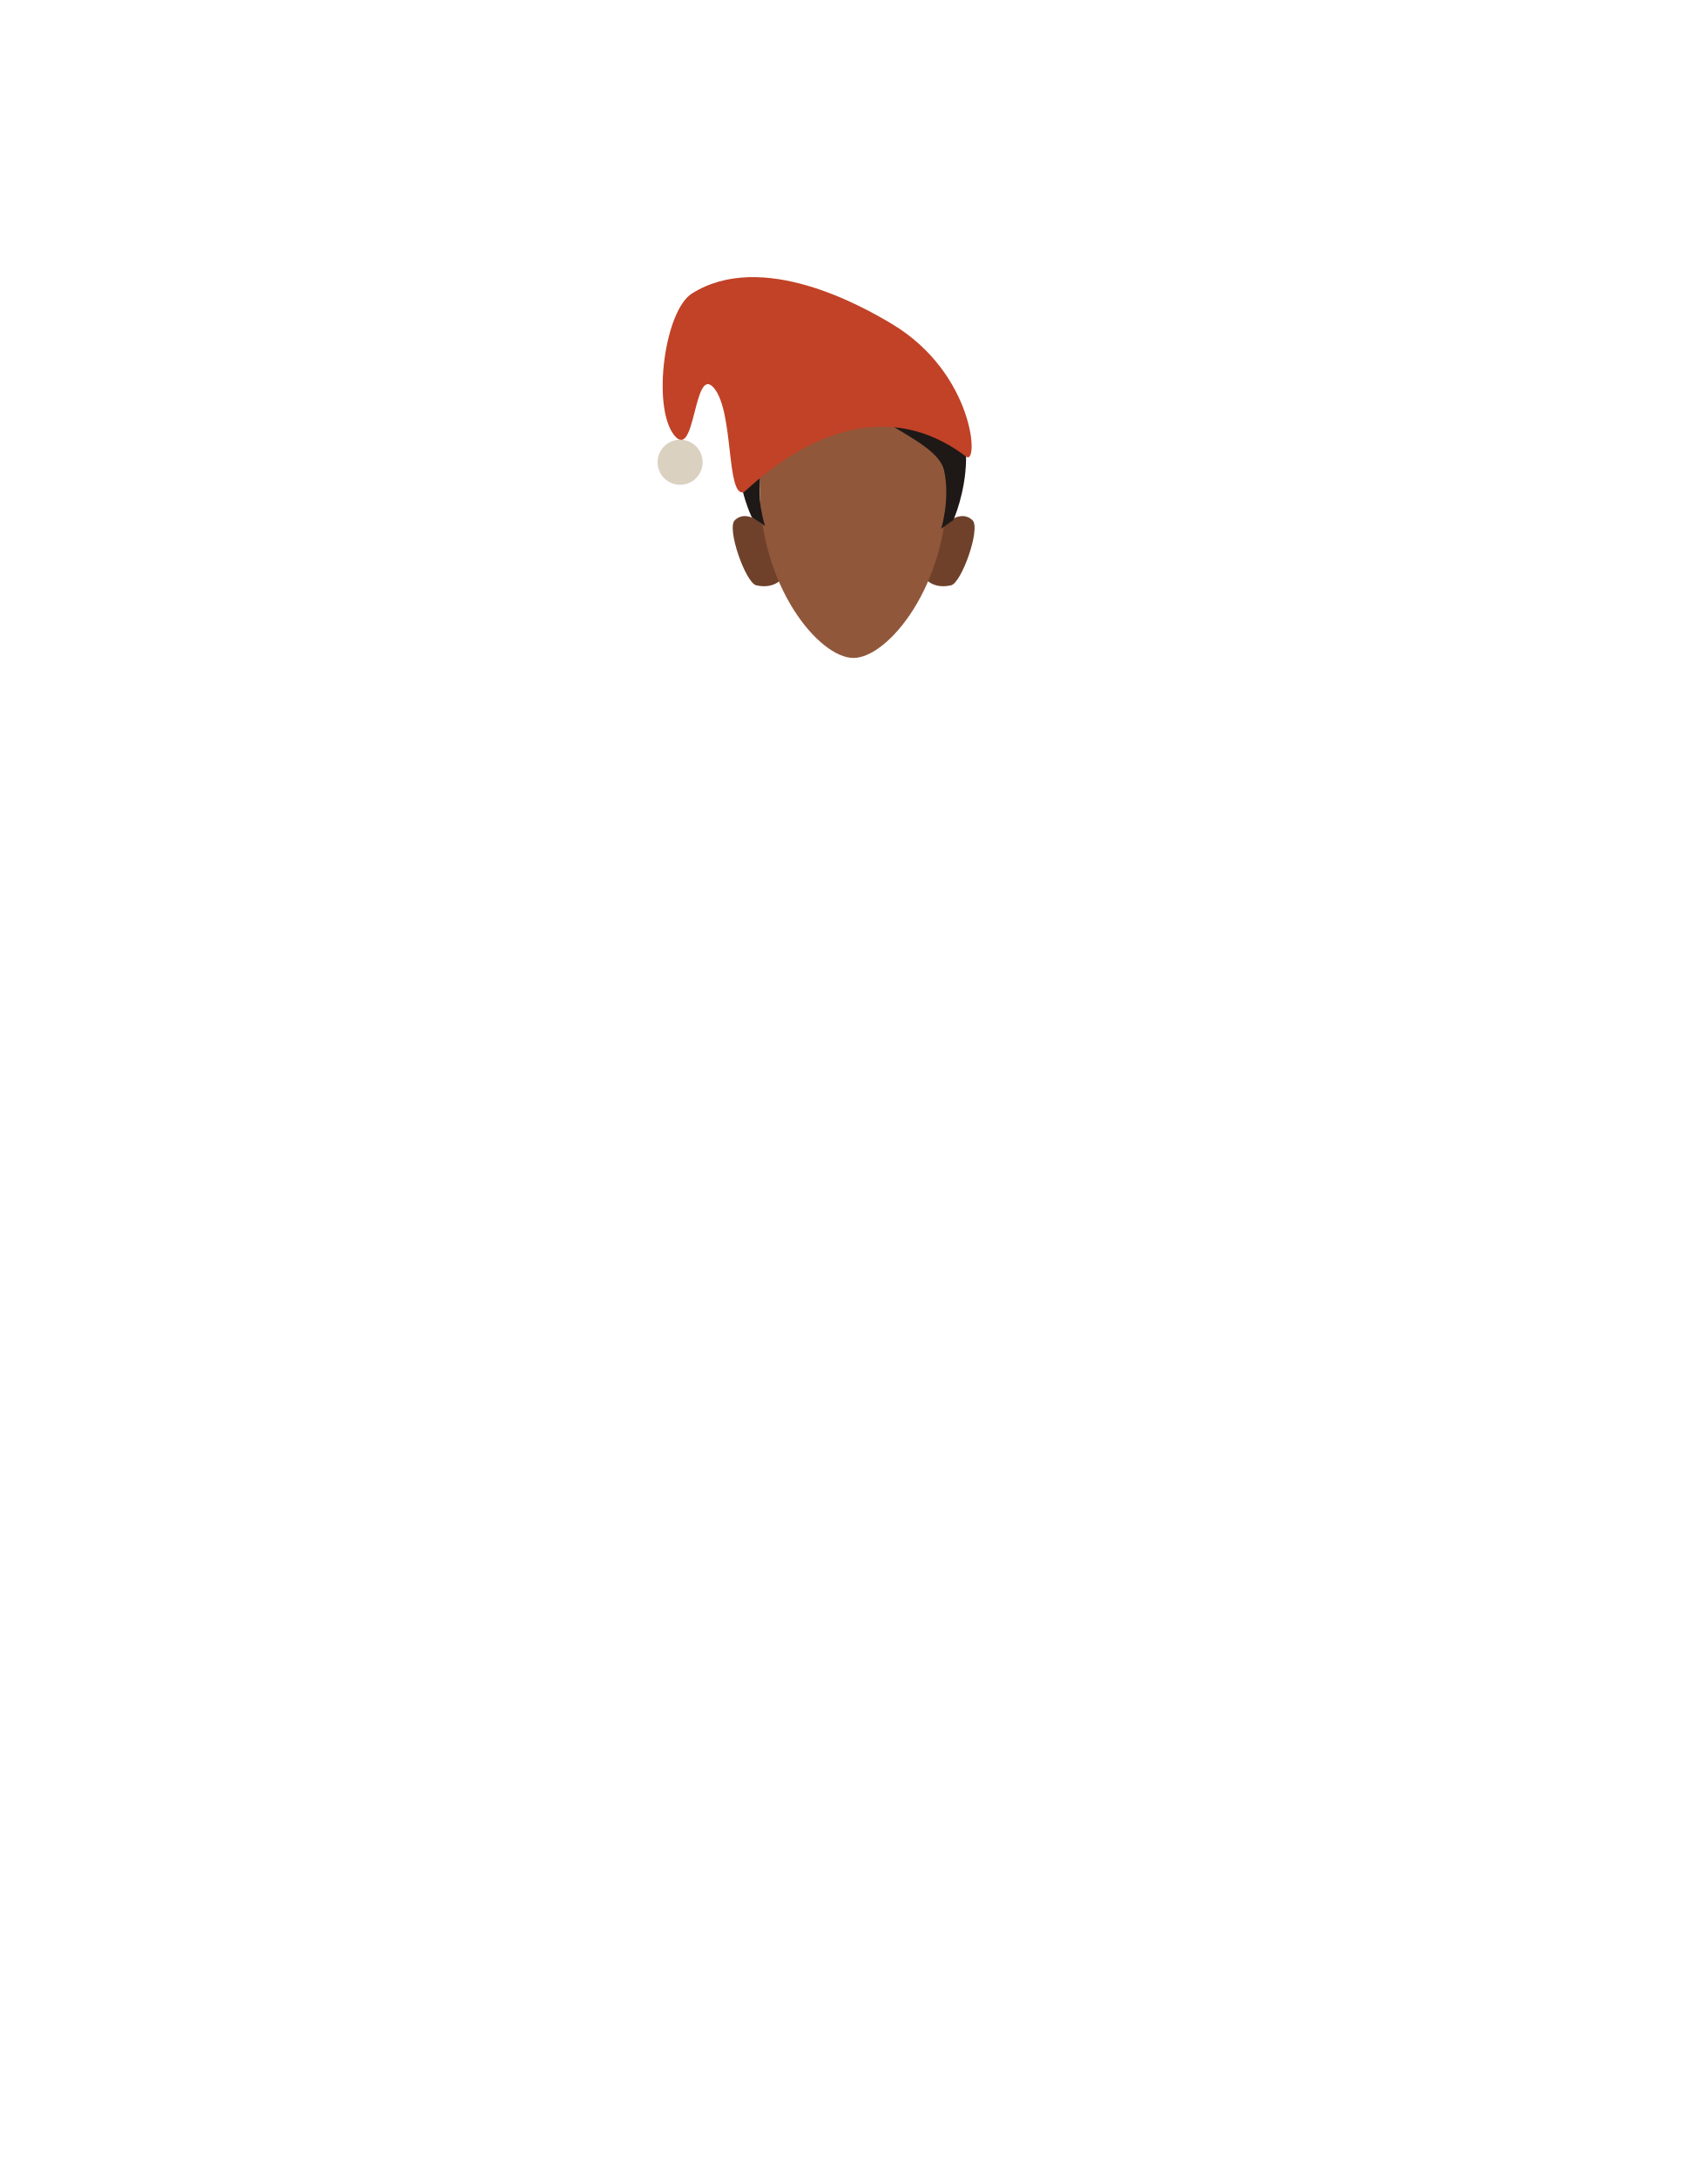
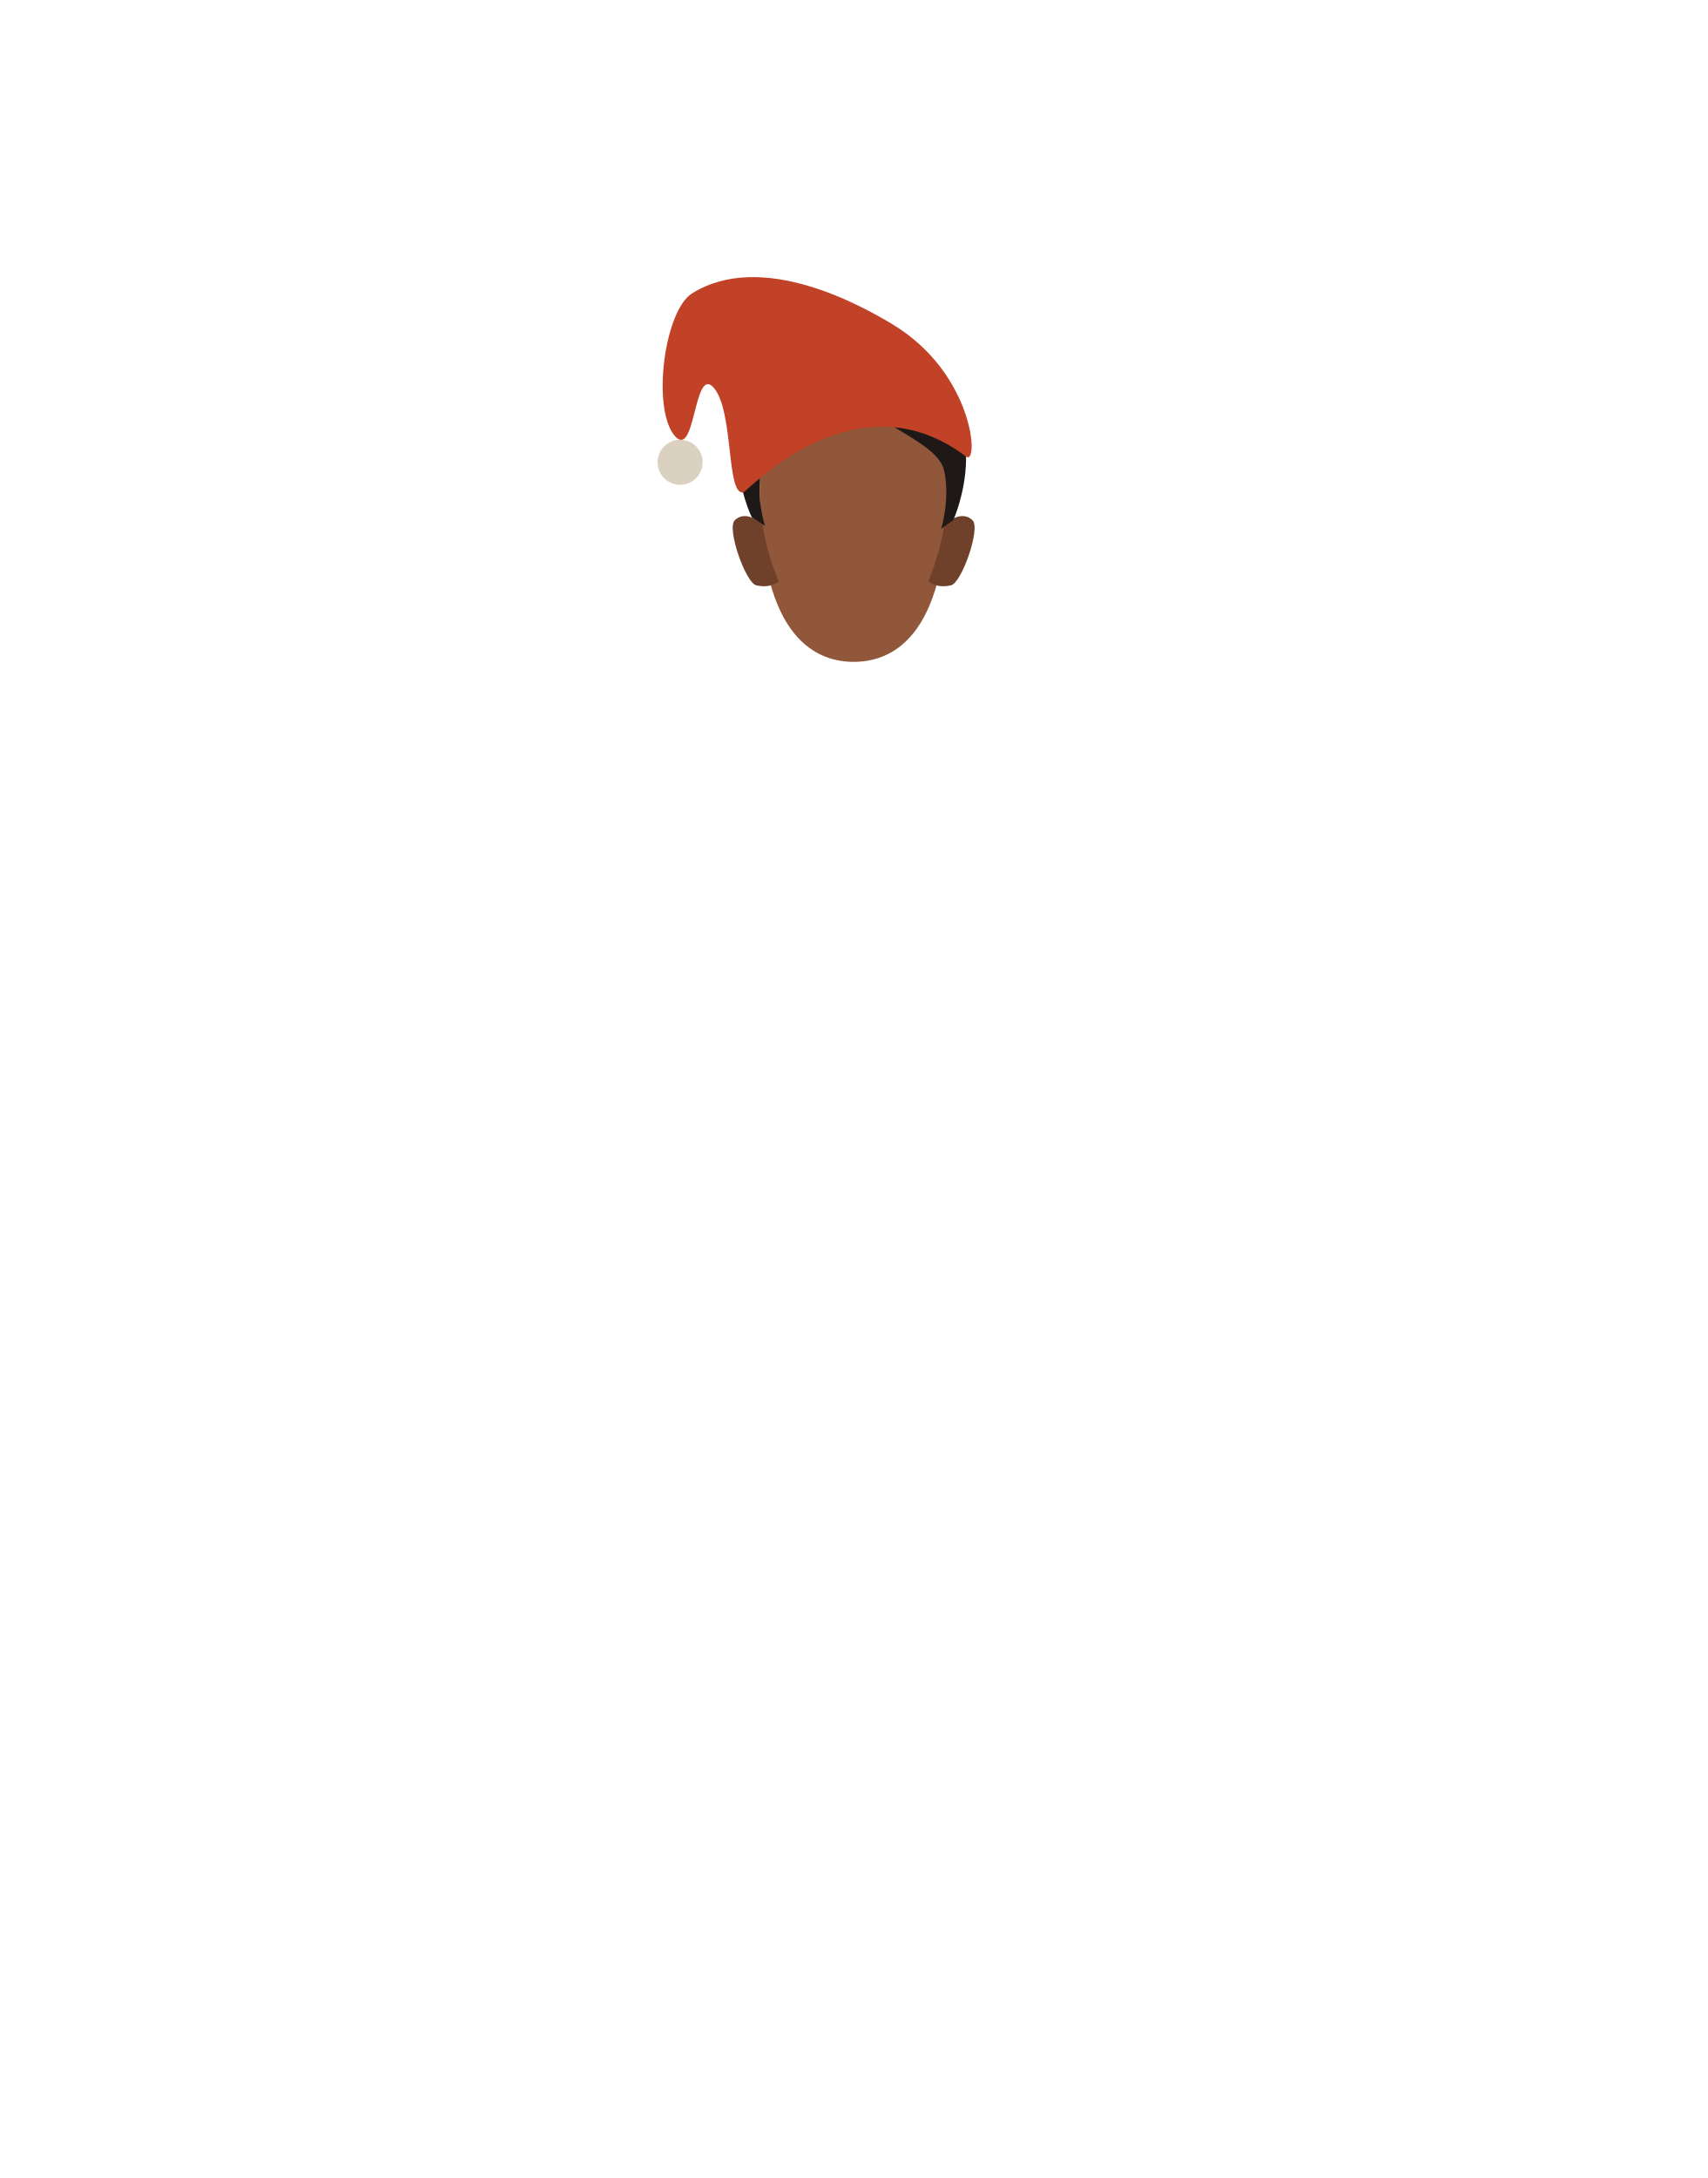
<svg xmlns="http://www.w3.org/2000/svg" version="1.1" id="Calque_9" x="0px" y="0px" viewBox="0 0 788 1005" style="enable-background:new 0 0 788 1005;" xml:space="preserve">
  <style type="text/css">
- 	.st0{fill:#6F412A;}
- 	.st1{fill:#90573A;}
+ 	.st0{fill:#90573A;}
+ 	.st1{fill:#6F412A;}
	.st2{fill:#1E1817;}
	.st3{fill:#C14227;}
	.st4{fill:#DBD1C1;}
</style>
-   <path class="st0" d="M427.2,267.1l8.1-24.5c0,0,7.9-8.1,13.6-2.5c3.8,3.8-5.1,29-10,30C430.7,271.9,427.2,267.1,427.2,267.1z" />
-   <path class="st0" d="M360.8,267.1l-8.1-24.5c0,0-7.9-8.1-13.6-2.5c-3.8,3.8,5.1,29,10,30C357.3,271.9,360.8,267.1,360.8,267.1z" />
-   <path class="st1" d="M393.9,179c-23.9,0-43.3,11.2-43.3,45.6c0,46,27.5,79,43.3,79c15.8,0,43.3-33,43.3-79  C437.2,190.2,417.9,179,393.9,179z" />
-   <path class="st1" d="M368.9,175.2c-0.4-0.7,21.9-9.9,21.9-9.9l4.3-0.7l1.6,0.6c0,0,8.8,2.4,9.3,4.7s2,14.8,2,14.8l-7.7,1.6l-6.3-2.3  c0,0-8.1,0-9.7-0.7S368.9,175.2,368.9,175.2z" />
+   <path class="st0" d="M393.9,180.8c-23.9,0-43.2,11.2-43.2,45.6c0,69.7,27.4,79,43.3,79l0,0c15.8,0,43.3-9,43.3-79  C437.2,192,417.9,180.8,393.9,180.8z" />
+   <path class="st1" d="M427.2,267.1l8.1-24.5c0,0,7.9-8.1,13.6-2.5c3.8,3.8-5.1,29-10,30C430.7,271.9,427.2,267.1,427.2,267.1z" />
+   <path class="st1" d="M360.8,267.1l-8.1-24.5c0,0-7.9-8.1-13.6-2.5c-3.8,3.8,5.1,29,10,30C357.3,271.9,360.8,267.1,360.8,267.1z" />
+   <path class="st0" d="M393.9,179c-23.9,0-43.3,11.2-43.3,45.6c0,46,27.5,79,43.3,79s43.3-33,43.3-79C437.2,190.2,417.9,179,393.9,179  z" />
+   <path class="st0" d="M368.9,175.2c-0.4-0.7,21.9-9.9,21.9-9.9l4.3-0.7l1.6,0.6c0,0,8.8,2.4,9.3,4.7s2,14.8,2,14.8l-7.7,1.6L394,184  c0,0-8.1,0-9.7-0.7S368.9,175.2,368.9,175.2z" />
  <path class="st2" d="M393.8,182.6c-0.3,0.5-0.6,1-1,1.5c-8.6,11.2-38.2,19.2-41.2,31.9c-3.1,13.2,1.5,26.7,1.5,26.7s-5.6-3.8-6-3.9  s-23.8-50.3,20.8-70.4c20.1-9,25.8-3.2,25.8-3.2c0,0.2,0.1,0.4,0.3,0.6C395.3,167.6,400.2,171.8,393.8,182.6z" />
-   <path class="st2" d="M439.9,240.1c-0.4,0.1-5.5,3.9-5.5,3.9s4.2-13.4,1.4-26.7s-32.2-21.3-38.8-33.2c0.3-0.5,0.6-1,0.9-1.5  c5.8-10.8,1.4-15,0.2-17c2.4-1.2,8.9-2.7,22.5,4C461.9,189.8,440.3,239.9,439.9,240.1z" />
+   <path class="st2" d="M439.9,240.1c-0.4,0.1-5.5,3.9-5.5,3.9s4.2-13.4,1.4-26.7S403.6,196,397,184.1c0.3-0.5,0.6-1,0.9-1.5  c5.8-10.8,1.4-15,0.2-17c2.4-1.2,8.9-2.7,22.5,4C461.9,189.8,440.3,239.9,439.9,240.1z" />
  <path class="st3" d="M343.1,227.2c1.7-0.3,51.8-55.2,102.8-16.5c6,4.5,4-38.3-34.2-61.2c-14-8.4-60.1-34.3-92.3-14.1  c-12.7,8-18.5,52-8.4,65.2s9-32.4,18.4-21.7S335.1,228.8,343.1,227.2z" />
-   <path class="st4" d="M313.9,202.9L313.9,202.9c5.7,0,10.4,4.6,10.4,10.4v0c0,5.7-4.6,10.4-10.4,10.4h0c-5.7,0-10.4-4.6-10.4-10.4v0  C303.5,207.6,308.1,202.9,313.9,202.9z" />
+   <path class="st4" d="M313.9,202.9L313.9,202.9c5.7,0,10.4,4.6,10.4,10.4l0,0c0,5.7-4.6,10.4-10.4,10.4l0,0  c-5.7,0-10.4-4.6-10.4-10.4l0,0C303.5,207.6,308.1,202.9,313.9,202.9z" />
</svg>
